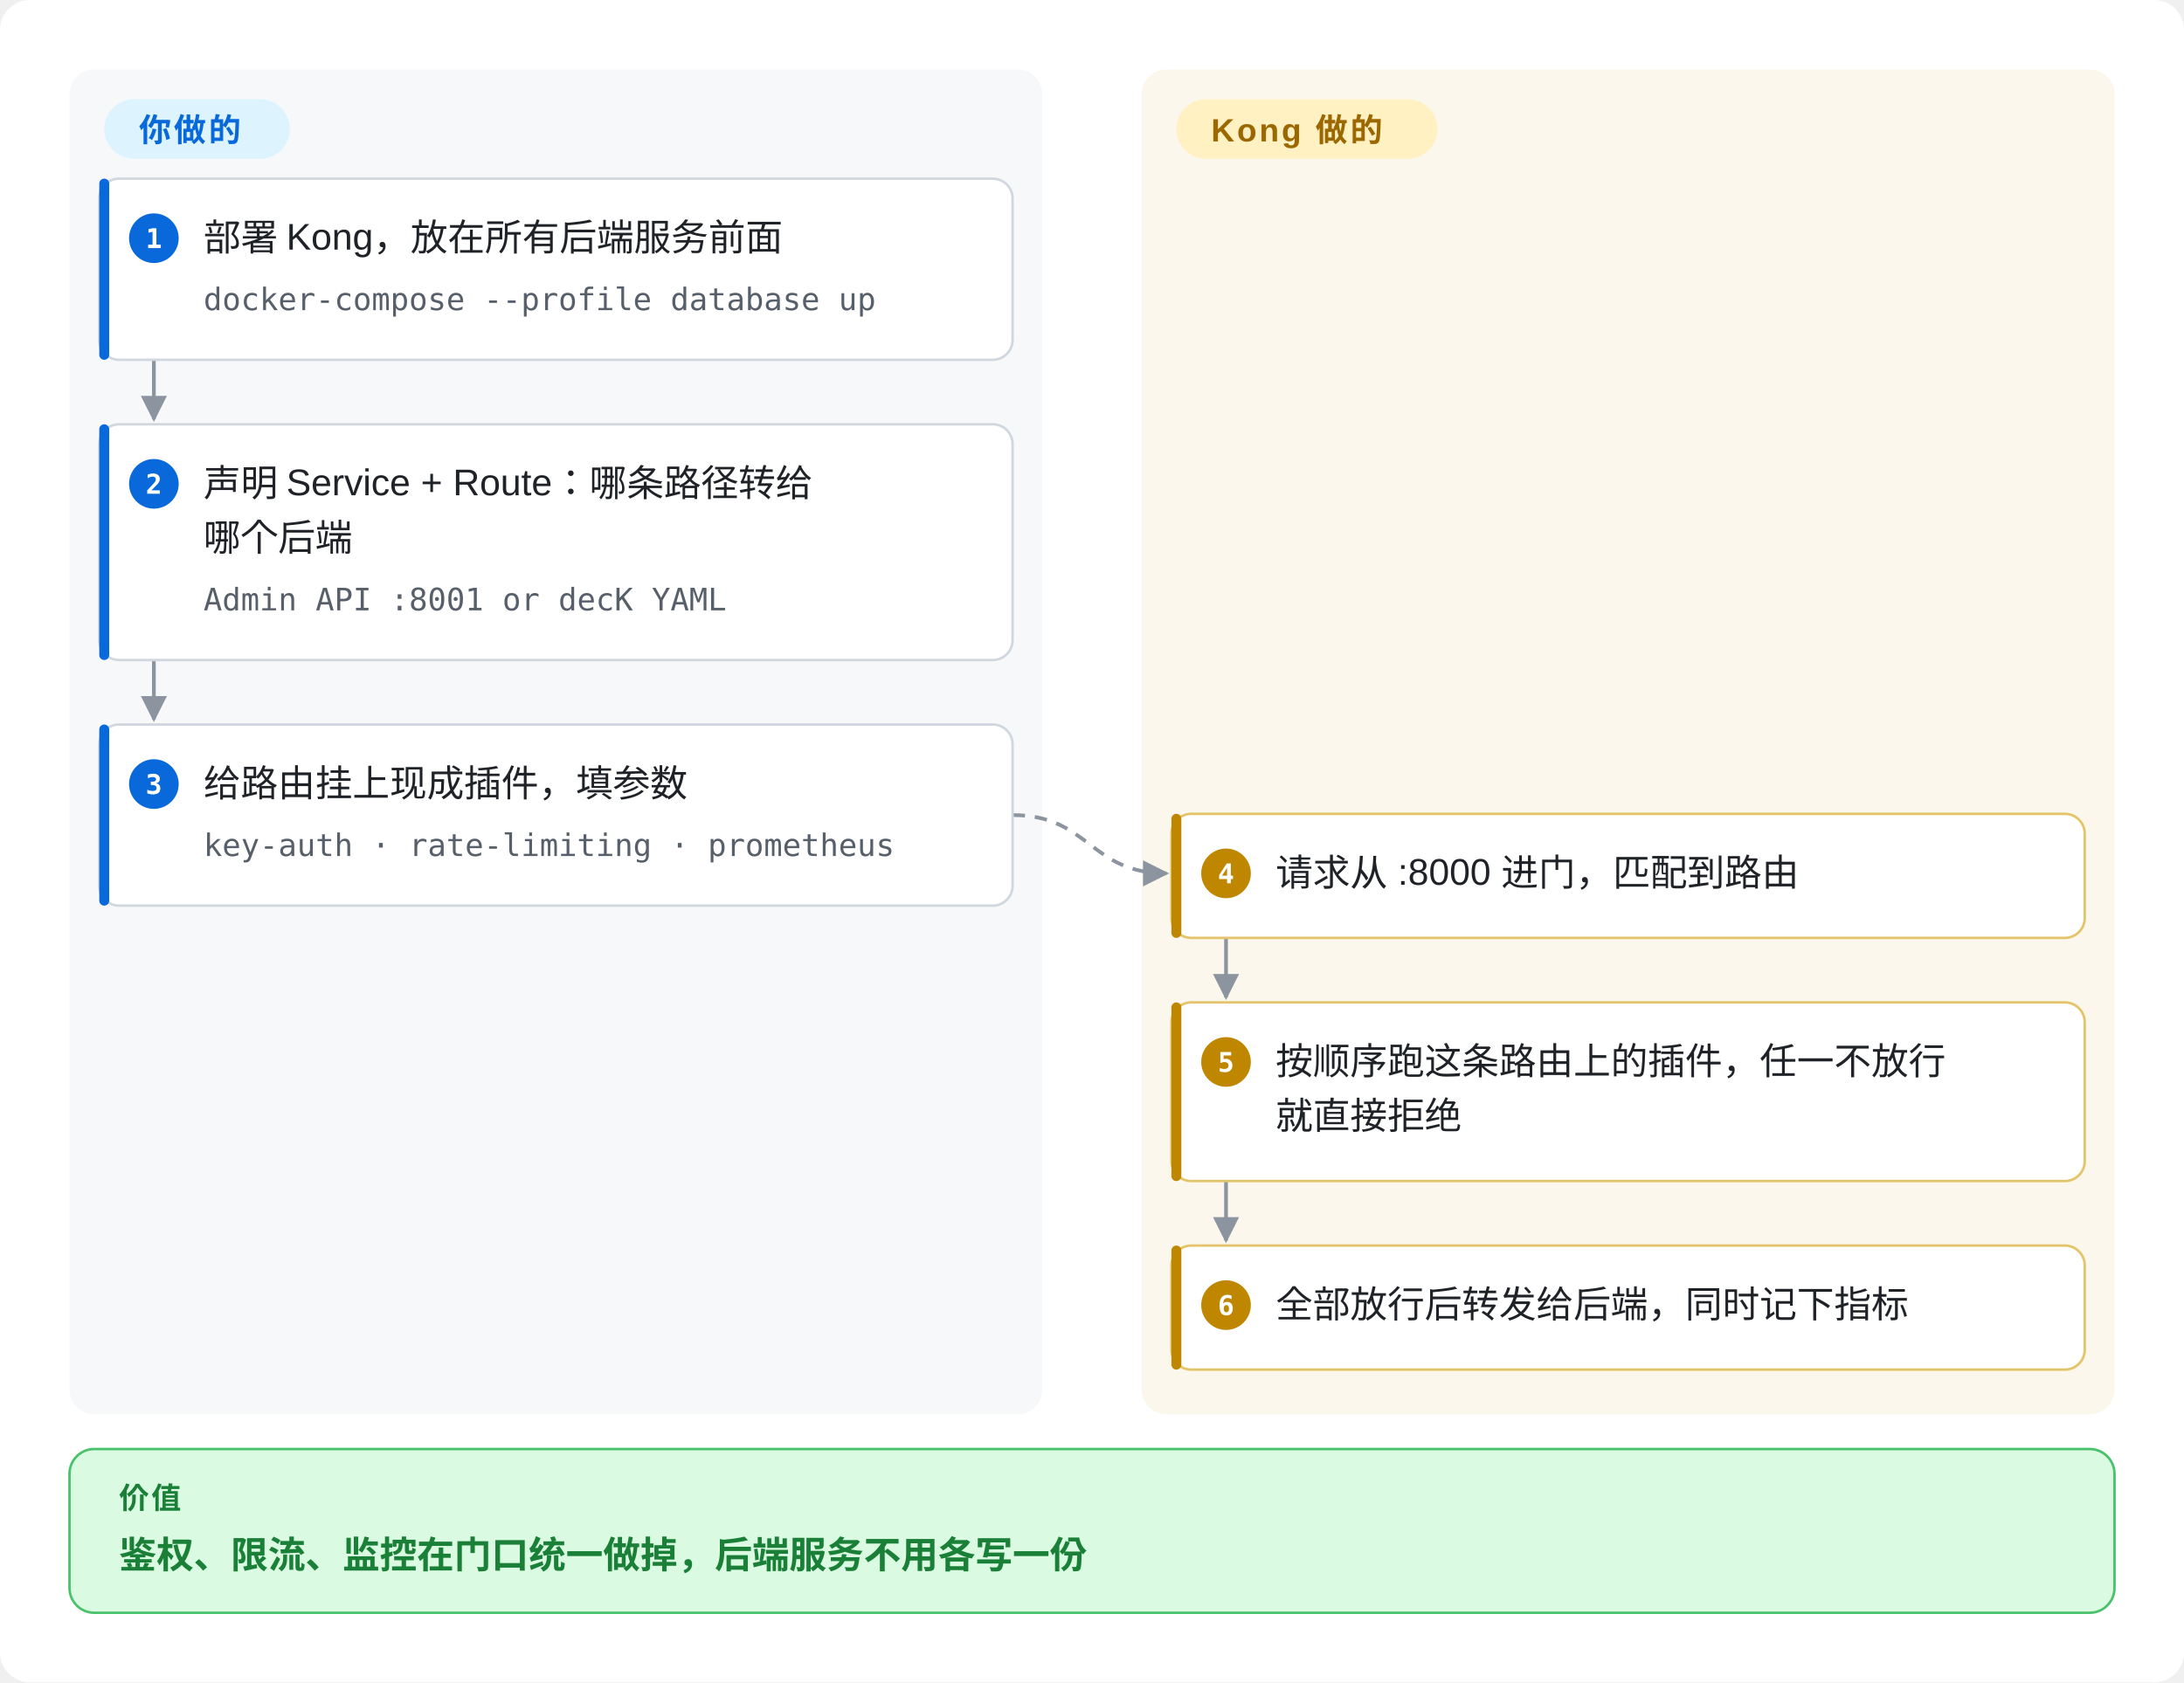
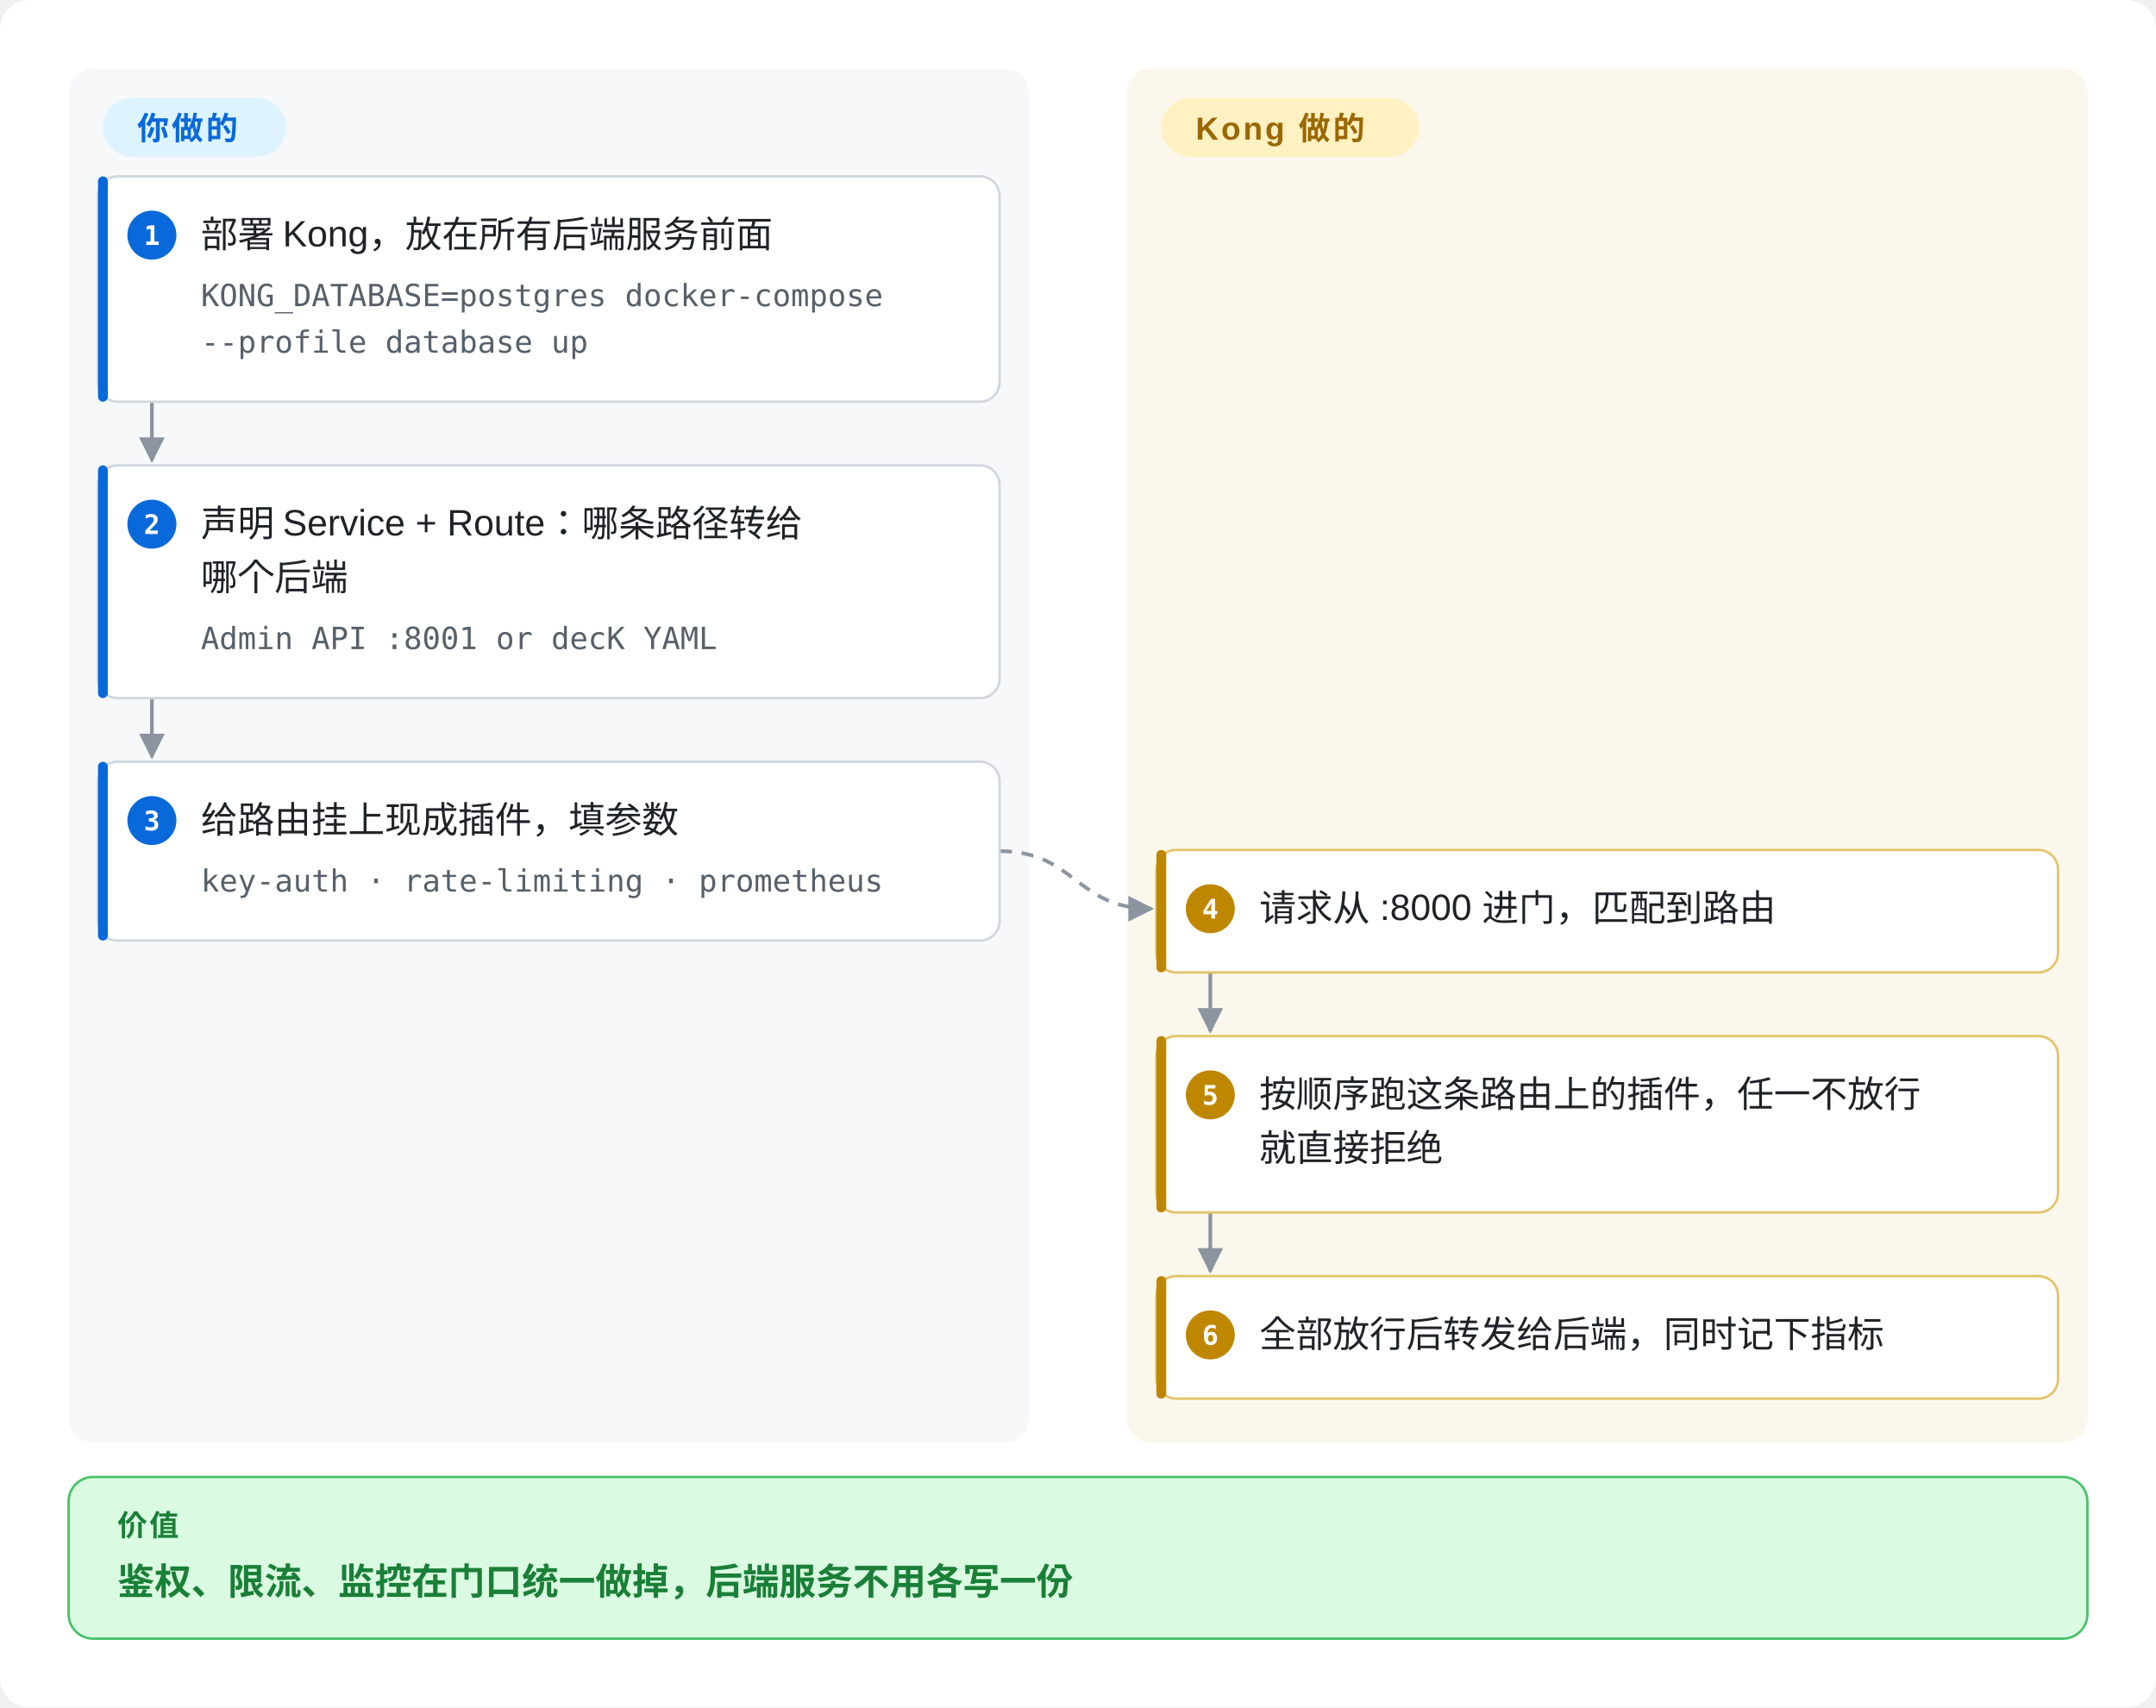
- <svg xmlns="http://www.w3.org/2000/svg" width="880" height="678" viewBox="0 0 880 678" role="img">
+ <svg xmlns="http://www.w3.org/2000/svg" width="880" height="697" viewBox="0 0 880 697" role="img">
  <style>
.bg{fill:#ffffff}.lane{fill:#f6f8fa}.laneT{fill:#fbf7ec}
.hdr{font:600 13px 'PingFang SC','Hiragino Sans GB','Microsoft YaHei','Helvetica Neue',Arial,sans-serif;letter-spacing:.08em}
.hY{fill:#0969da}.hT{fill:#9a6700}
.pillY{fill:#ddf4ff}.pillT{fill:#fff1c2}
.card{fill:#ffffff;stroke:#d0d7de;stroke-width:1}
.cardT{fill:#ffffff;stroke:#e3c46a;stroke-width:1}
.accY{fill:#0969da}.accT{fill:#bf8700}
.t{font:500 15px 'PingFang SC','Hiragino Sans GB','Microsoft YaHei','Helvetica Neue',Arial,sans-serif;fill:#1f2328}
.c{font:12.5px 'SF Mono',Menlo,Consolas,monospace;fill:#57606a}
.num{font:700 11px 'SF Mono',Menlo,Consolas,monospace;fill:#ffffff}
.edge{stroke:#8c959f;stroke-width:1.5;fill:none}
.hand{stroke:#8c959f;stroke-width:1.5;fill:none;stroke-dasharray:5 4}
.ah{fill:#8c959f}
.val{fill:#dafbe1;stroke:#4ac26b;stroke-width:1}
.valK{font:700 12px 'PingFang SC','Hiragino Sans GB','Microsoft YaHei','Helvetica Neue',Arial,sans-serif;fill:#1a7f37;letter-spacing:.08em}
.valT{font:600 15px 'PingFang SC','Hiragino Sans GB','Microsoft YaHei','Helvetica Neue',Arial,sans-serif;fill:#1a7f37}
@media (prefers-color-scheme: dark){
.bg{fill:#0d1117}.lane{fill:#161b22}.laneT{fill:#1c1a14}
.hY{fill:#58a6ff}.hT{fill:#d4a72c}.pillY{fill:#0c2d6b}.pillT{fill:#3b2e0a}
.card{fill:#0d1117;stroke:#30363d}.cardT{fill:#0d1117;stroke:#6e5a1f}
.accY{fill:#1f6feb}.accT{fill:#9e6a03}
.t{fill:#e6edf3}.c{fill:#8b949e}
.edge,.hand{stroke:#6e7681}.ah{fill:#6e7681}
.val{fill:#0f2d1a;stroke:#2ea043}.valK,.valT{fill:#3fb950}
}
</style>
  <defs>
    <marker id="a" viewBox="0 0 10 10" refX="9" refY="5" markerWidth="7" markerHeight="7" orient="auto-start-reverse">
      <path class="ah" d="M0,0 L10,5 L0,10 z" />
    </marker>
  </defs>
-   <rect class="bg" width="880" height="678" rx="12" />
-   <rect class="lane" x="28" y="28" width="392" height="542" rx="10" />
+   <rect class="bg" width="880" height="697" rx="12" />
+   <rect class="lane" x="28" y="28" width="392" height="561" rx="10" />
  <rect class="pillY" x="42" y="40" width="74.8" height="24" rx="12" />
  <text class="hdr hY" x="56" y="57">你做的</text>
-   <rect class="laneT" x="460" y="28" width="392" height="542" rx="10" />
+   <rect class="laneT" x="460" y="28" width="392" height="561" rx="10" />
  <rect class="pillT" x="474" y="40" width="105.2" height="24" rx="12" />
  <text class="hdr hT" x="488" y="57">Kong 做的</text>
-   <path class="edge" d="M62,145 L62,169" marker-end="url(#a)" />
-   <path class="edge" d="M62,266 L62,290" marker-end="url(#a)" />
-   <path class="hand" d="M408,328.5 C439.0,328.5 439.0,352 470,352" marker-end="url(#a)" />
-   <path class="edge" d="M494,378 L494,402" marker-end="url(#a)" />
-   <path class="edge" d="M494,476 L494,500" marker-end="url(#a)" />
-   <rect class="card" x="40" y="72" width="368" height="73" rx="8" />
-   <rect class="accY" x="40" y="72" width="4" height="73" rx="2" />
+   <path class="edge" d="M62,164 L62,188" marker-end="url(#a)" />
+   <path class="edge" d="M62,285 L62,309" marker-end="url(#a)" />
+   <path class="hand" d="M408,347.5 C439.0,347.5 439.0,371 470,371" marker-end="url(#a)" />
+   <path class="edge" d="M494,397 L494,421" marker-end="url(#a)" />
+   <path class="edge" d="M494,495 L494,519" marker-end="url(#a)" />
+   <rect class="card" x="40" y="72" width="368" height="92" rx="8" />
+   <rect class="accY" x="40" y="72" width="4" height="92" rx="2" />
  <circle class="accY" cx="62" cy="96" r="10" />
  <text class="num" x="62" y="100" text-anchor="middle">1</text>
  <text class="t" x="82" y="101">部署 Kong，放在所有后端服务前面</text>
-   <text class="c" x="82" y="125">docker-compose --profile database up</text>
-   <rect class="card" x="40" y="171" width="368" height="95" rx="8" />
-   <rect class="accY" x="40" y="171" width="4" height="95" rx="2" />
-   <circle class="accY" cx="62" cy="195" r="10" />
-   <text class="num" x="62" y="199" text-anchor="middle">2</text>
-   <text class="t" x="82" y="200">声明 Service + Route：哪条路径转给</text>
-   <text class="t" x="82" y="222">哪个后端</text>
-   <text class="c" x="82" y="246">Admin API :8001 or decK YAML</text>
-   <rect class="card" x="40" y="292" width="368" height="73" rx="8" />
-   <rect class="accY" x="40" y="292" width="4" height="73" rx="2" />
-   <circle class="accY" cx="62" cy="316" r="10" />
-   <text class="num" x="62" y="320" text-anchor="middle">3</text>
-   <text class="t" x="82" y="321">给路由挂上现成插件，填参数</text>
-   <text class="c" x="82" y="345">key-auth · rate-limiting · prometheus</text>
-   <rect class="cardT" x="472" y="328" width="368" height="50" rx="8" />
-   <rect class="accT" x="472" y="328" width="4" height="50" rx="2" />
-   <circle class="accT" cx="494" cy="352" r="10" />
-   <text class="num" x="494" y="356" text-anchor="middle">4</text>
-   <text class="t" x="514" y="357">请求从 :8000 进门，匹配到路由</text>
-   <rect class="cardT" x="472" y="404" width="368" height="72" rx="8" />
-   <rect class="accT" x="472" y="404" width="4" height="72" rx="2" />
-   <circle class="accT" cx="494" cy="428" r="10" />
-   <text class="num" x="494" y="432" text-anchor="middle">5</text>
-   <text class="t" x="514" y="433">按顺序跑这条路由上的插件，任一不放行</text>
-   <text class="t" x="514" y="455">就直接拒绝</text>
-   <rect class="cardT" x="472" y="502" width="368" height="50" rx="8" />
-   <rect class="accT" x="472" y="502" width="4" height="50" rx="2" />
-   <circle class="accT" cx="494" cy="526" r="10" />
-   <text class="num" x="494" y="530" text-anchor="middle">6</text>
-   <text class="t" x="514" y="531">全部放行后转发给后端，同时记下指标</text>
-   <rect class="val" x="28" y="584" width="824" height="66" rx="10" />
-   <text class="valK" x="48" y="608">价值</text>
-   <text class="valT" x="48" y="632">鉴权、限流、监控在门口统一做掉，后端服务不用各写一份</text>
+   <text class="c" x="82" y="125">KONG_DATABASE=postgres docker-compose</text>
+   <text class="c" x="82" y="144">--profile database up</text>
+   <rect class="card" x="40" y="190" width="368" height="95" rx="8" />
+   <rect class="accY" x="40" y="190" width="4" height="95" rx="2" />
+   <circle class="accY" cx="62" cy="214" r="10" />
+   <text class="num" x="62" y="218" text-anchor="middle">2</text>
+   <text class="t" x="82" y="219">声明 Service + Route：哪条路径转给</text>
+   <text class="t" x="82" y="241">哪个后端</text>
+   <text class="c" x="82" y="265">Admin API :8001 or decK YAML</text>
+   <rect class="card" x="40" y="311" width="368" height="73" rx="8" />
+   <rect class="accY" x="40" y="311" width="4" height="73" rx="2" />
+   <circle class="accY" cx="62" cy="335" r="10" />
+   <text class="num" x="62" y="339" text-anchor="middle">3</text>
+   <text class="t" x="82" y="340">给路由挂上现成插件，填参数</text>
+   <text class="c" x="82" y="364">key-auth · rate-limiting · prometheus</text>
+   <rect class="cardT" x="472" y="347" width="368" height="50" rx="8" />
+   <rect class="accT" x="472" y="347" width="4" height="50" rx="2" />
+   <circle class="accT" cx="494" cy="371" r="10" />
+   <text class="num" x="494" y="375" text-anchor="middle">4</text>
+   <text class="t" x="514" y="376">请求从 :8000 进门，匹配到路由</text>
+   <rect class="cardT" x="472" y="423" width="368" height="72" rx="8" />
+   <rect class="accT" x="472" y="423" width="4" height="72" rx="2" />
+   <circle class="accT" cx="494" cy="447" r="10" />
+   <text class="num" x="494" y="451" text-anchor="middle">5</text>
+   <text class="t" x="514" y="452">按顺序跑这条路由上的插件，任一不放行</text>
+   <text class="t" x="514" y="474">就直接拒绝</text>
+   <rect class="cardT" x="472" y="521" width="368" height="50" rx="8" />
+   <rect class="accT" x="472" y="521" width="4" height="50" rx="2" />
+   <circle class="accT" cx="494" cy="545" r="10" />
+   <text class="num" x="494" y="549" text-anchor="middle">6</text>
+   <text class="t" x="514" y="550">全部放行后转发给后端，同时记下指标</text>
+   <rect class="val" x="28" y="603" width="824" height="66" rx="10" />
+   <text class="valK" x="48" y="627">价值</text>
+   <text class="valT" x="48" y="651">鉴权、限流、监控在门口统一做掉，后端服务不用各写一份</text>
</svg>
